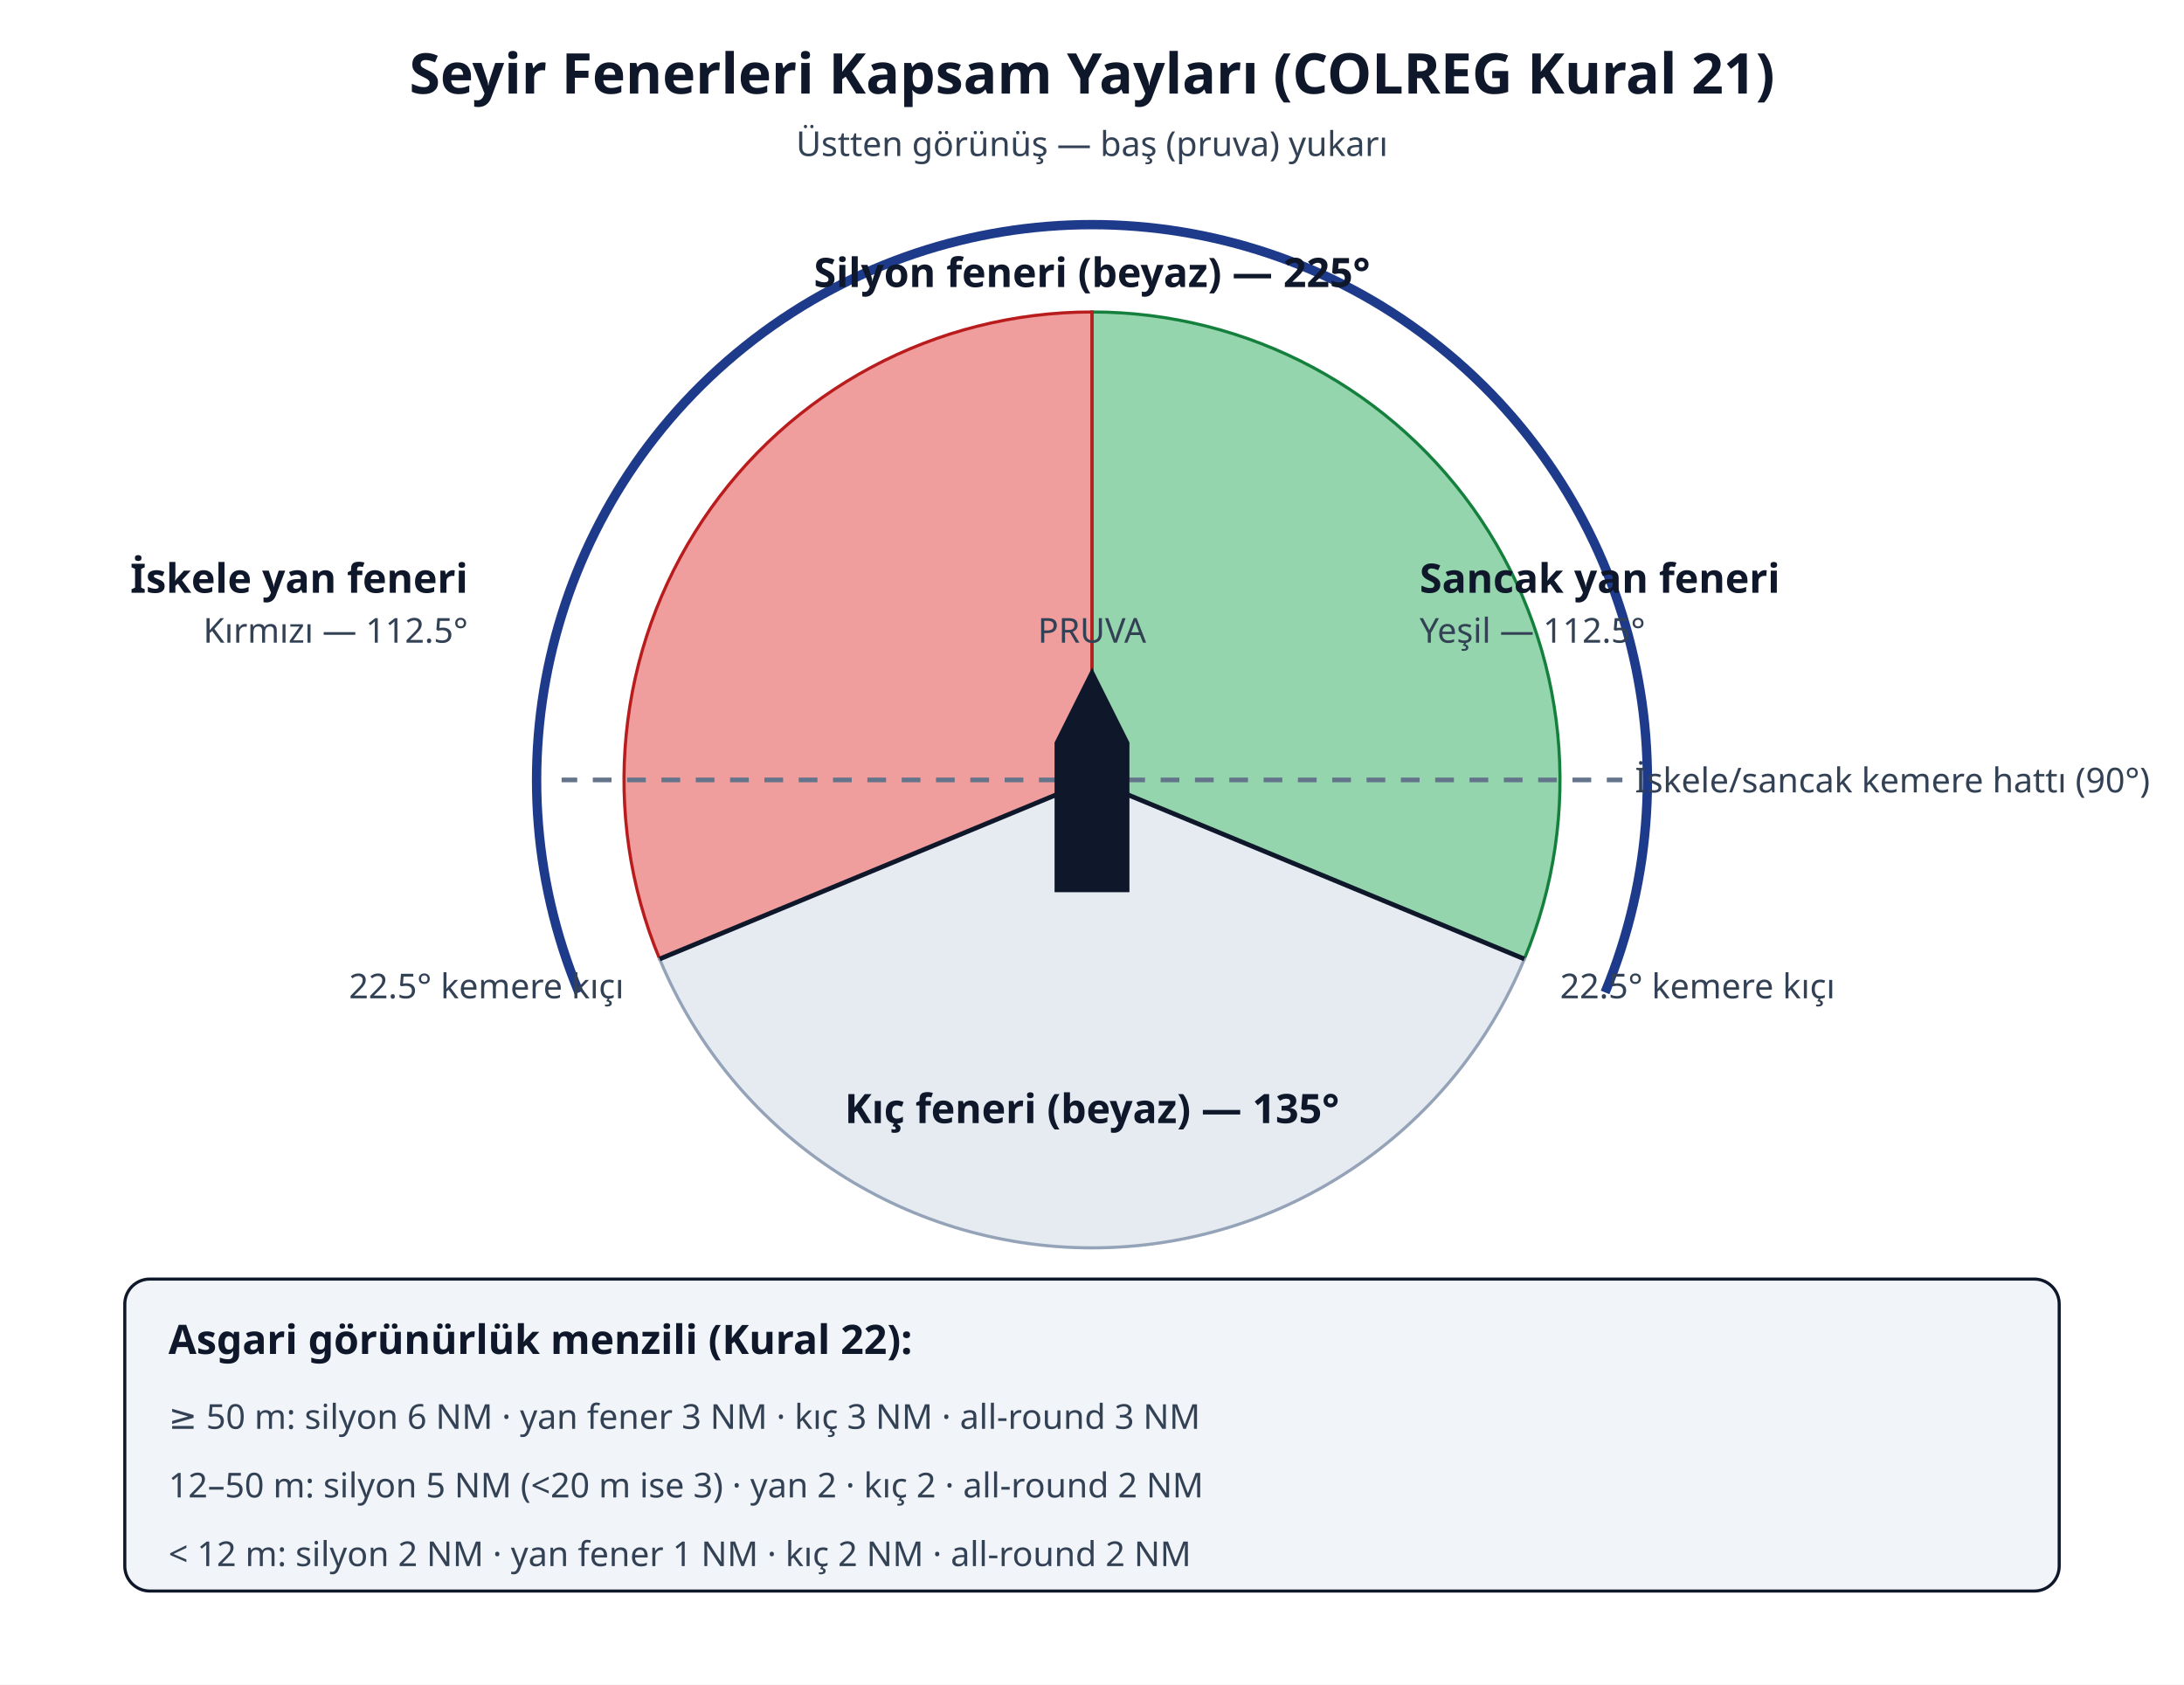
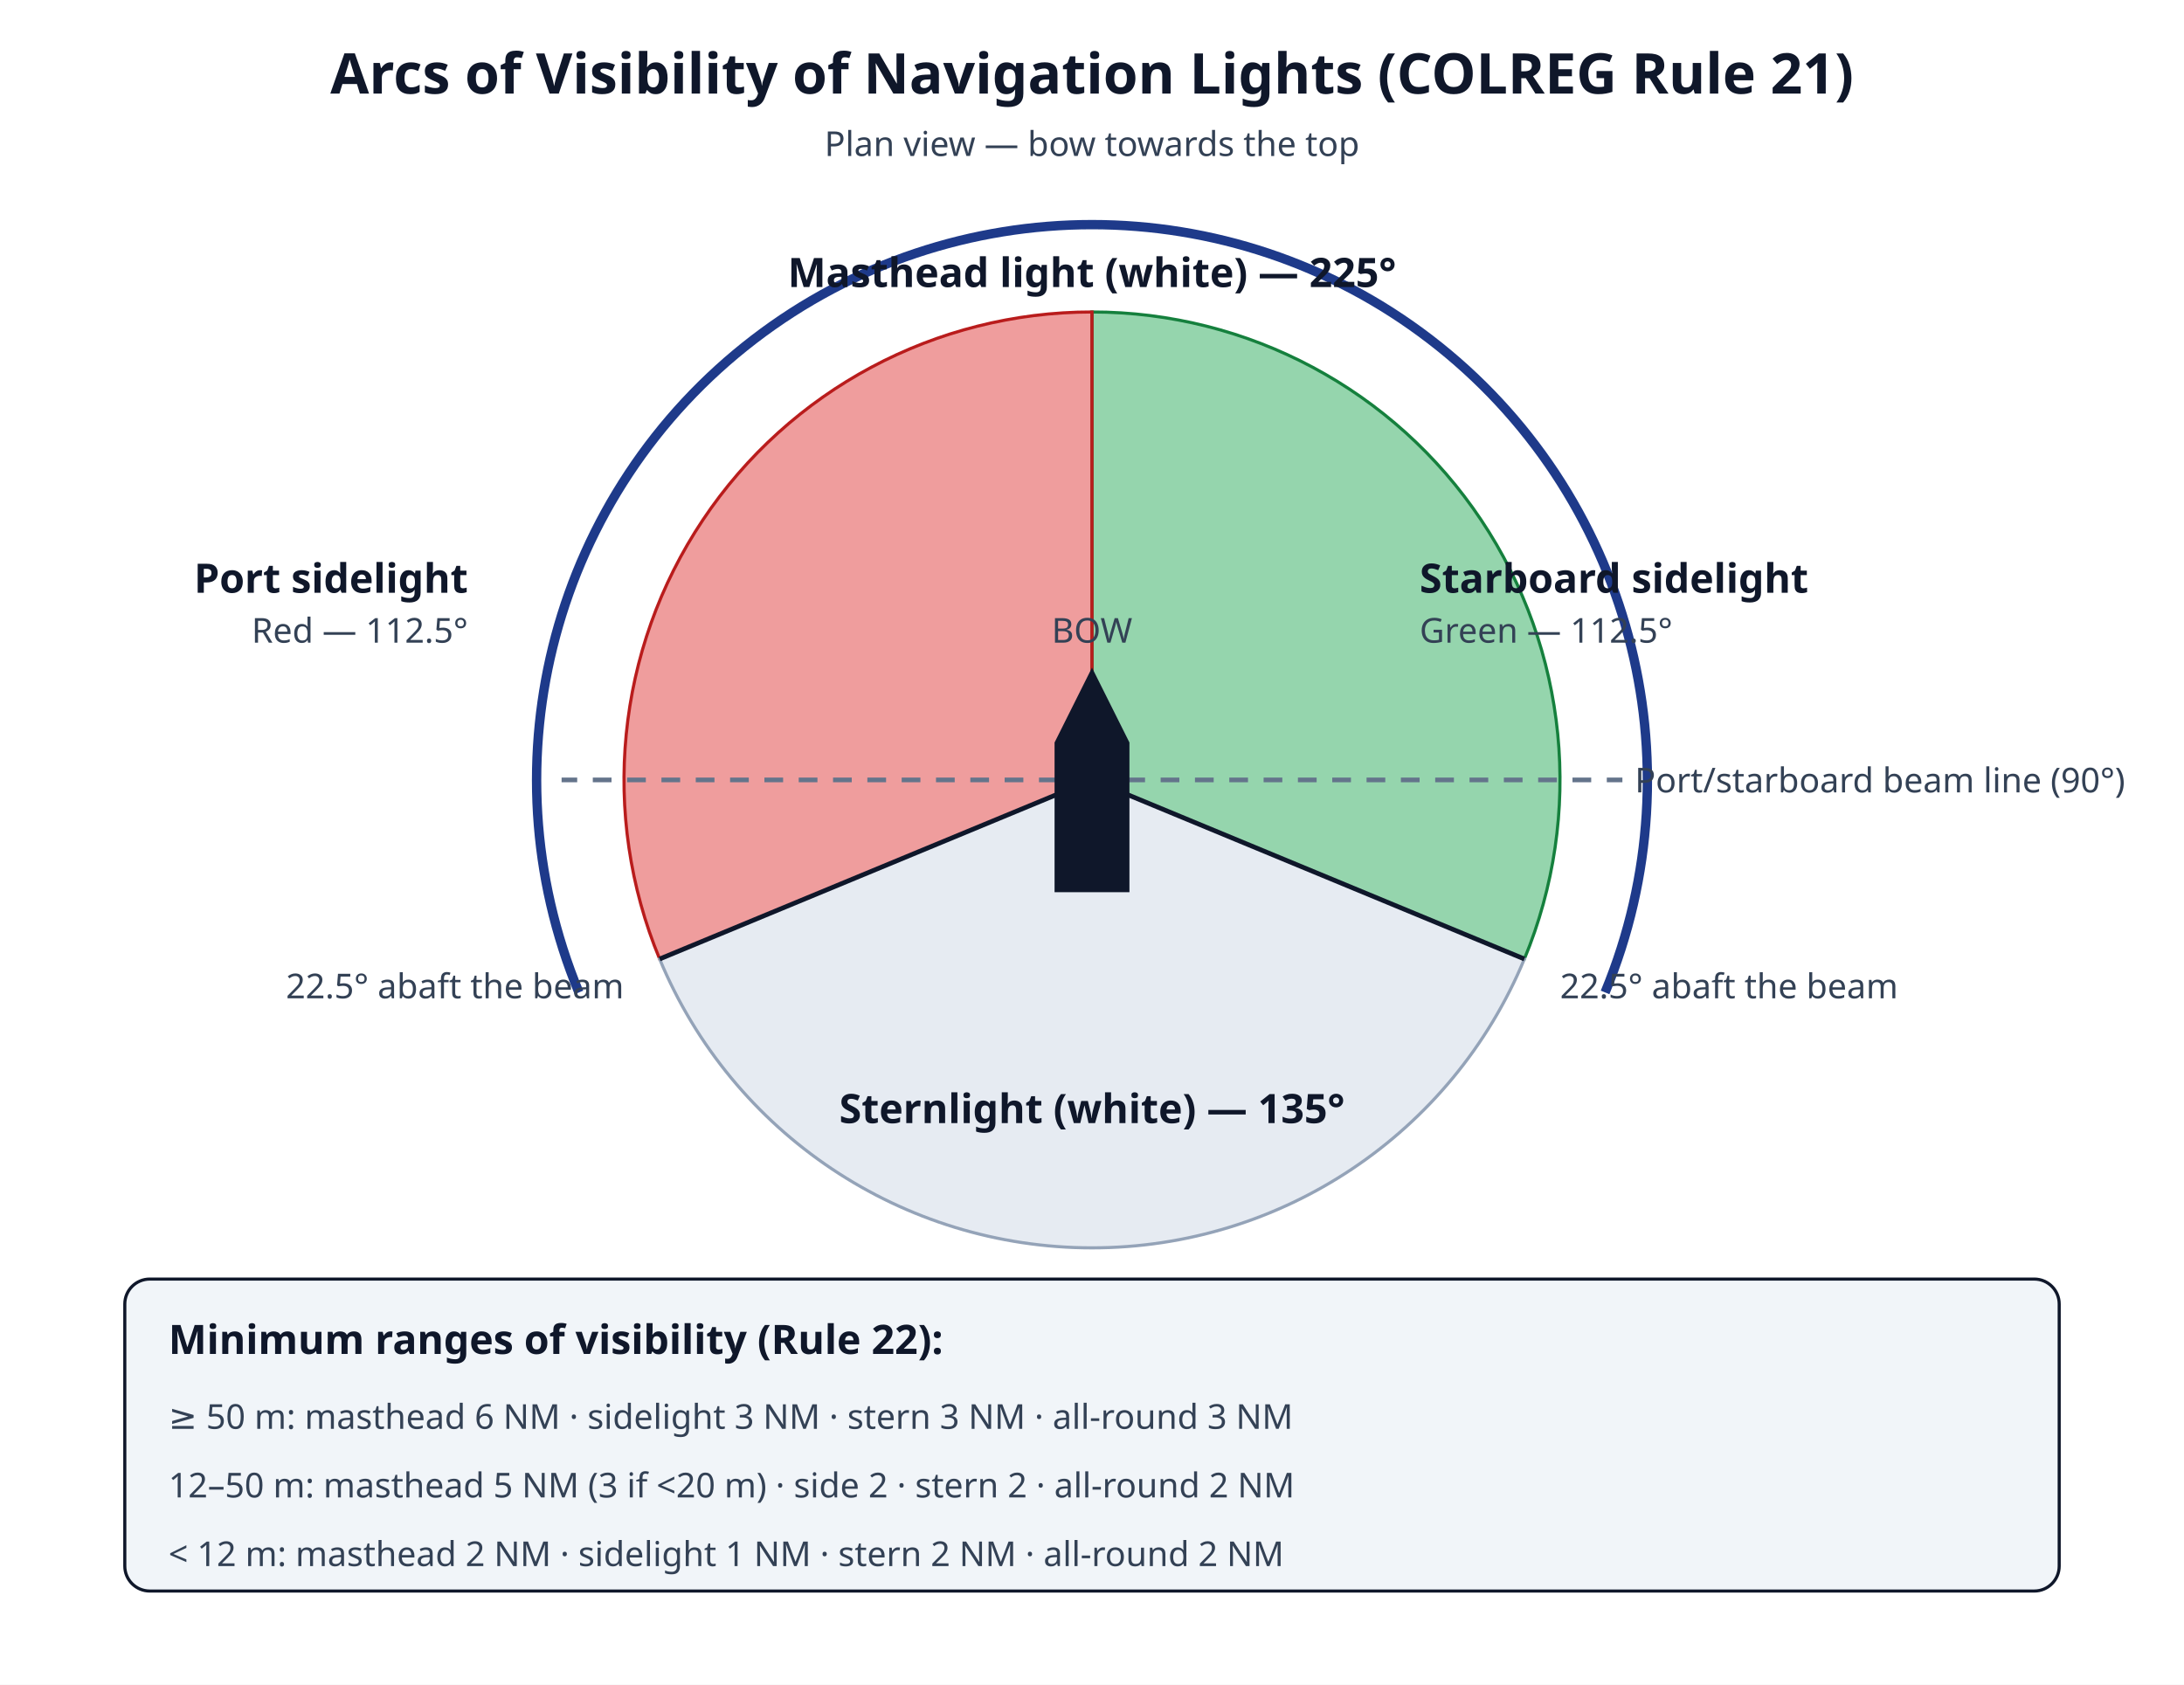
<svg xmlns="http://www.w3.org/2000/svg" viewBox="0 0 700 540">
  <defs>
    <style>
      .lbl{font:13px sans-serif;fill:#0f172a;font-weight:600}
      .ttl{font:18px sans-serif;fill:#0f172a;font-weight:700}
      .sm{font:11px sans-serif;fill:#334155}
      .dash{stroke:#64748b;stroke-width:1.5;stroke-dasharray:6 5;fill:none}
    </style>
  </defs>
  <rect width="700" height="540" fill="#ffffff" />
-   <text x="350" y="30" text-anchor="middle" class="ttl">Seyir Fenerleri Kapsam Yayları (COLREG Kural 21)</text>
-   <text x="350" y="50" text-anchor="middle" class="sm">Üstten görünüş — baş (pruva) yukarı</text>
+   <text x="350" y="30" text-anchor="middle" class="ttl">Arcs of Visibility of Navigation Lights (COLREG Rule 21)</text>
+   <text x="350" y="50" text-anchor="middle" class="sm">Plan view — bow towards the top</text>
  <path d="M 350 250 L 350 100 A 150 150 0 0 1 488.58 307.40 Z" fill="#16a34a" fill-opacity="0.45" stroke="#15803d" stroke-width="1" />
  <path d="M 350 250 L 350 100 A 150 150 0 0 0 211.42 307.40 Z" fill="#dc2626" fill-opacity="0.45" stroke="#b91c1c" stroke-width="1" />
  <path d="M 350 250 L 488.58 307.40 A 150 150 0 0 1 211.42 307.40 Z" fill="#e2e8f0" fill-opacity="0.85" stroke="#94a3b8" stroke-width="1" />
  <path d="M 185.55 318.12 A 178 178 0 1 1 514.45 318.12" fill="none" stroke="#1e3a8a" stroke-width="3" />
  <line x1="350" y1="250" x2="520" y2="250" class="dash" />
  <line x1="350" y1="250" x2="180" y2="250" class="dash" />
-   <text x="524" y="254" class="sm">İskele/sancak kemere hattı (90°)</text>
+   <text x="524" y="254" class="sm">Port/starboard beam line (90°)</text>
  <line x1="350" y1="250" x2="488.58" y2="307.40" stroke="#0f172a" stroke-width="1.5" />
  <line x1="350" y1="250" x2="211.42" y2="307.40" stroke="#0f172a" stroke-width="1.5" />
  <path d="M 350 214 L 362 238 L 362 286 L 338 286 L 338 238 Z" fill="#0f172a" />
-   <text x="350" y="206" text-anchor="middle" class="sm">PRUVA</text>
-   <text x="455" y="190" class="lbl" fill="#15803d">Sancak yan feneri</text>
-   <text x="455" y="206" class="sm" fill="#15803d">Yeşil — 112.5°</text>
-   <text x="150" y="190" text-anchor="end" class="lbl" fill="#b91c1c">İskele yan feneri</text>
-   <text x="150" y="206" text-anchor="end" class="sm" fill="#b91c1c">Kırmızı — 112.5°</text>
-   <text x="350" y="360" text-anchor="middle" class="lbl">Kıç feneri (beyaz) — 135°</text>
-   <text x="350" y="92" text-anchor="middle" class="lbl" fill="#1e3a8a">Silyon feneri (beyaz) — 225°</text>
-   <text x="500" y="320" class="sm" fill="#0f172a">22.5° kemere kıçı</text>
-   <text x="200" y="320" text-anchor="end" class="sm" fill="#0f172a">22.5° kemere kıçı</text>
+   <text x="350" y="206" text-anchor="middle" class="sm">BOW</text>
+   <text x="455" y="190" class="lbl" fill="#15803d">Starboard sidelight</text>
+   <text x="455" y="206" class="sm" fill="#15803d">Green — 112.5°</text>
+   <text x="150" y="190" text-anchor="end" class="lbl" fill="#b91c1c">Port sidelight</text>
+   <text x="150" y="206" text-anchor="end" class="sm" fill="#b91c1c">Red — 112.5°</text>
+   <text x="350" y="360" text-anchor="middle" class="lbl">Sternlight (white) — 135°</text>
+   <text x="350" y="92" text-anchor="middle" class="lbl" fill="#1e3a8a">Masthead light (white) — 225°</text>
+   <text x="500" y="320" class="sm" fill="#0f172a">22.5° abaft the beam</text>
+   <text x="200" y="320" text-anchor="end" class="sm" fill="#0f172a">22.5° abaft the beam</text>
  <g transform="translate(40 410)">
    <rect width="620" height="100" rx="8" fill="#f1f5f9" stroke="#0f172a" />
-     <text x="14" y="24" class="lbl">Asgari görünürlük menzili (Kural 22):</text>
-     <text x="14" y="48" class="sm">≥ 50 m: silyon 6 NM · yan fener 3 NM · kıç 3 NM · all-round 3 NM</text>
-     <text x="14" y="70" class="sm">12–50 m: silyon 5 NM (&lt;20 m ise 3) · yan 2 · kıç 2 · all-round 2 NM</text>
-     <text x="14" y="92" class="sm">&lt; 12 m: silyon 2 NM · yan fener 1 NM · kıç 2 NM · all-round 2 NM</text>
+     <text x="14" y="24" class="lbl">Minimum ranges of visibility (Rule 22):</text>
+     <text x="14" y="48" class="sm">≥ 50 m: masthead 6 NM · sidelight 3 NM · stern 3 NM · all-round 3 NM</text>
+     <text x="14" y="70" class="sm">12–50 m: masthead 5 NM (3 if &lt;20 m) · side 2 · stern 2 · all-round 2 NM</text>
+     <text x="14" y="92" class="sm">&lt; 12 m: masthead 2 NM · sidelight 1 NM · stern 2 NM · all-round 2 NM</text>
  </g>
</svg>
